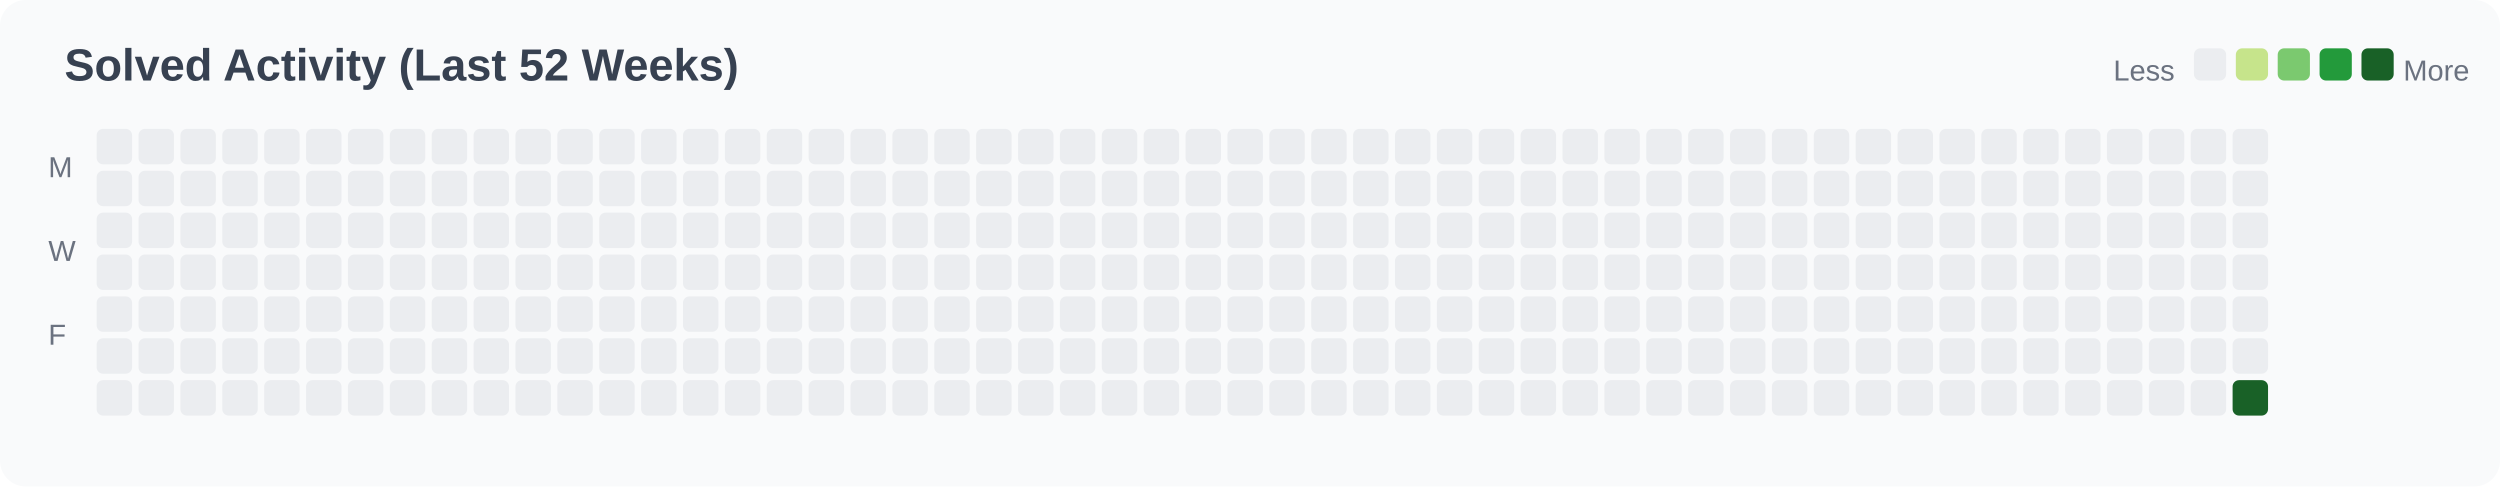
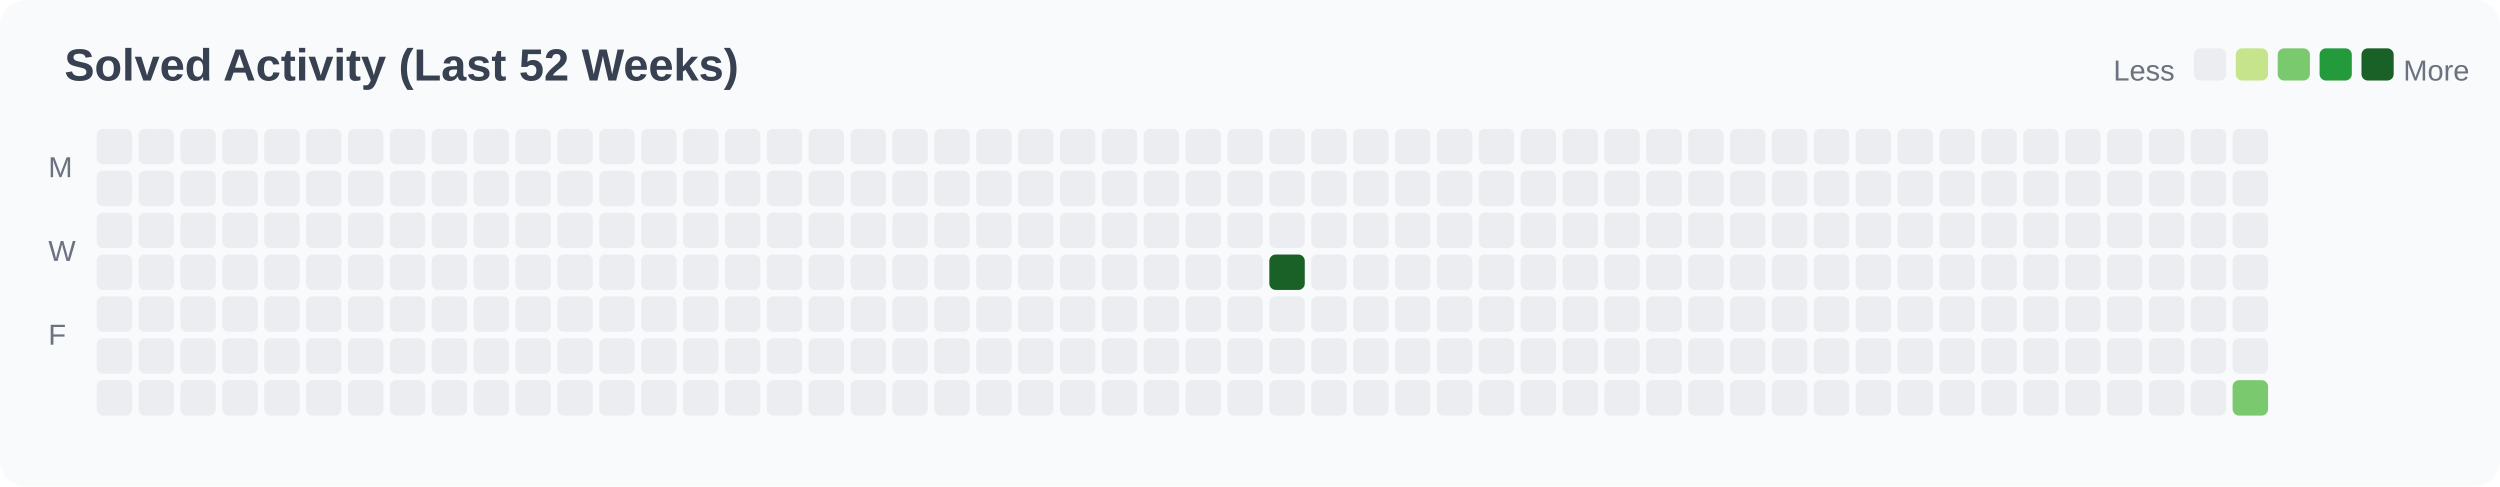
<svg xmlns="http://www.w3.org/2000/svg" width="776" height="151" viewBox="0 0 776 151">
  <style>
    .bg-panel { fill: #f9fafb; }
    .text-primary { fill: #374151; }
    .text-secondary { fill: #6b7280; }
    .activity-0 { fill: #ebedf0; }
    .activity-1 { fill: #c6e48b; }
    .activity-2 { fill: #7bc96f; }
    .activity-3 { fill: #239a3b; }
    .activity-4 { fill: #196127; }

    @media (prefers-color-scheme: dark) {
      .bg-panel { fill: #1f2937; }
      .text-primary { fill: #f9fafb; }
      .text-secondary { fill: #9ca3af; }
      .activity-0 { fill: #374151; }
      .activity-1 { fill: #365314; }
      .activity-2 { fill: #4d7c0f; }
      .activity-3 { fill: #65a30d; }
      .activity-4 { fill: #84cc16; }
    }
  </style>
  <rect width="776" height="151" class="bg-panel" rx="8" />
  <text x="20" y="25" font-family="Arial, sans-serif" font-size="14" font-weight="bold" class="text-primary">
    Solved Activity (Last 52 Weeks)
  </text>
  <text x="15" y="55" font-family="Arial, sans-serif" font-size="9" class="text-secondary">M</text>
  <text x="15" y="81" font-family="Arial, sans-serif" font-size="9" class="text-secondary">W</text>
  <text x="15" y="107" font-family="Arial, sans-serif" font-size="9" class="text-secondary">F</text>
  <rect x="30" y="40" width="11" height="11" class="activity-0" rx="2" />
  <rect x="30" y="53" width="11" height="11" class="activity-0" rx="2" />
  <rect x="30" y="66" width="11" height="11" class="activity-0" rx="2" />
  <rect x="30" y="79" width="11" height="11" class="activity-0" rx="2" />
  <rect x="30" y="92" width="11" height="11" class="activity-0" rx="2" />
  <rect x="30" y="105" width="11" height="11" class="activity-0" rx="2" />
  <rect x="30" y="118" width="11" height="11" class="activity-0" rx="2" />
  <rect x="43" y="40" width="11" height="11" class="activity-0" rx="2" />
  <rect x="43" y="53" width="11" height="11" class="activity-0" rx="2" />
  <rect x="43" y="66" width="11" height="11" class="activity-0" rx="2" />
  <rect x="43" y="79" width="11" height="11" class="activity-0" rx="2" />
  <rect x="43" y="92" width="11" height="11" class="activity-0" rx="2" />
  <rect x="43" y="105" width="11" height="11" class="activity-0" rx="2" />
  <rect x="43" y="118" width="11" height="11" class="activity-0" rx="2" />
  <rect x="56" y="40" width="11" height="11" class="activity-0" rx="2" />
  <rect x="56" y="53" width="11" height="11" class="activity-0" rx="2" />
  <rect x="56" y="66" width="11" height="11" class="activity-0" rx="2" />
  <rect x="56" y="79" width="11" height="11" class="activity-0" rx="2" />
  <rect x="56" y="92" width="11" height="11" class="activity-0" rx="2" />
  <rect x="56" y="105" width="11" height="11" class="activity-0" rx="2" />
  <rect x="56" y="118" width="11" height="11" class="activity-0" rx="2" />
  <rect x="69" y="40" width="11" height="11" class="activity-0" rx="2" />
  <rect x="69" y="53" width="11" height="11" class="activity-0" rx="2" />
  <rect x="69" y="66" width="11" height="11" class="activity-0" rx="2" />
  <rect x="69" y="79" width="11" height="11" class="activity-0" rx="2" />
  <rect x="69" y="92" width="11" height="11" class="activity-0" rx="2" />
  <rect x="69" y="105" width="11" height="11" class="activity-0" rx="2" />
  <rect x="69" y="118" width="11" height="11" class="activity-0" rx="2" />
  <rect x="82" y="40" width="11" height="11" class="activity-0" rx="2" />
  <rect x="82" y="53" width="11" height="11" class="activity-0" rx="2" />
  <rect x="82" y="66" width="11" height="11" class="activity-0" rx="2" />
  <rect x="82" y="79" width="11" height="11" class="activity-0" rx="2" />
  <rect x="82" y="92" width="11" height="11" class="activity-0" rx="2" />
  <rect x="82" y="105" width="11" height="11" class="activity-0" rx="2" />
  <rect x="82" y="118" width="11" height="11" class="activity-0" rx="2" />
  <rect x="95" y="40" width="11" height="11" class="activity-0" rx="2" />
  <rect x="95" y="53" width="11" height="11" class="activity-0" rx="2" />
  <rect x="95" y="66" width="11" height="11" class="activity-0" rx="2" />
  <rect x="95" y="79" width="11" height="11" class="activity-0" rx="2" />
  <rect x="95" y="92" width="11" height="11" class="activity-0" rx="2" />
  <rect x="95" y="105" width="11" height="11" class="activity-0" rx="2" />
  <rect x="95" y="118" width="11" height="11" class="activity-0" rx="2" />
  <rect x="108" y="40" width="11" height="11" class="activity-0" rx="2" />
  <rect x="108" y="53" width="11" height="11" class="activity-0" rx="2" />
  <rect x="108" y="66" width="11" height="11" class="activity-0" rx="2" />
  <rect x="108" y="79" width="11" height="11" class="activity-0" rx="2" />
  <rect x="108" y="92" width="11" height="11" class="activity-0" rx="2" />
  <rect x="108" y="105" width="11" height="11" class="activity-0" rx="2" />
  <rect x="108" y="118" width="11" height="11" class="activity-0" rx="2" />
  <rect x="121" y="40" width="11" height="11" class="activity-0" rx="2" />
  <rect x="121" y="53" width="11" height="11" class="activity-0" rx="2" />
  <rect x="121" y="66" width="11" height="11" class="activity-0" rx="2" />
  <rect x="121" y="79" width="11" height="11" class="activity-0" rx="2" />
  <rect x="121" y="92" width="11" height="11" class="activity-0" rx="2" />
  <rect x="121" y="105" width="11" height="11" class="activity-0" rx="2" />
  <rect x="121" y="118" width="11" height="11" class="activity-0" rx="2" />
  <rect x="134" y="40" width="11" height="11" class="activity-0" rx="2" />
  <rect x="134" y="53" width="11" height="11" class="activity-0" rx="2" />
  <rect x="134" y="66" width="11" height="11" class="activity-0" rx="2" />
  <rect x="134" y="79" width="11" height="11" class="activity-0" rx="2" />
  <rect x="134" y="92" width="11" height="11" class="activity-0" rx="2" />
  <rect x="134" y="105" width="11" height="11" class="activity-0" rx="2" />
  <rect x="134" y="118" width="11" height="11" class="activity-0" rx="2" />
  <rect x="147" y="40" width="11" height="11" class="activity-0" rx="2" />
  <rect x="147" y="53" width="11" height="11" class="activity-0" rx="2" />
  <rect x="147" y="66" width="11" height="11" class="activity-0" rx="2" />
  <rect x="147" y="79" width="11" height="11" class="activity-0" rx="2" />
  <rect x="147" y="92" width="11" height="11" class="activity-0" rx="2" />
  <rect x="147" y="105" width="11" height="11" class="activity-0" rx="2" />
  <rect x="147" y="118" width="11" height="11" class="activity-0" rx="2" />
  <rect x="160" y="40" width="11" height="11" class="activity-0" rx="2" />
  <rect x="160" y="53" width="11" height="11" class="activity-0" rx="2" />
  <rect x="160" y="66" width="11" height="11" class="activity-0" rx="2" />
  <rect x="160" y="79" width="11" height="11" class="activity-0" rx="2" />
  <rect x="160" y="92" width="11" height="11" class="activity-0" rx="2" />
  <rect x="160" y="105" width="11" height="11" class="activity-0" rx="2" />
  <rect x="160" y="118" width="11" height="11" class="activity-0" rx="2" />
  <rect x="173" y="40" width="11" height="11" class="activity-0" rx="2" />
  <rect x="173" y="53" width="11" height="11" class="activity-0" rx="2" />
  <rect x="173" y="66" width="11" height="11" class="activity-0" rx="2" />
  <rect x="173" y="79" width="11" height="11" class="activity-0" rx="2" />
  <rect x="173" y="92" width="11" height="11" class="activity-0" rx="2" />
  <rect x="173" y="105" width="11" height="11" class="activity-0" rx="2" />
  <rect x="173" y="118" width="11" height="11" class="activity-0" rx="2" />
  <rect x="186" y="40" width="11" height="11" class="activity-0" rx="2" />
  <rect x="186" y="53" width="11" height="11" class="activity-0" rx="2" />
  <rect x="186" y="66" width="11" height="11" class="activity-0" rx="2" />
  <rect x="186" y="79" width="11" height="11" class="activity-0" rx="2" />
  <rect x="186" y="92" width="11" height="11" class="activity-0" rx="2" />
  <rect x="186" y="105" width="11" height="11" class="activity-0" rx="2" />
  <rect x="186" y="118" width="11" height="11" class="activity-0" rx="2" />
  <rect x="199" y="40" width="11" height="11" class="activity-0" rx="2" />
  <rect x="199" y="53" width="11" height="11" class="activity-0" rx="2" />
  <rect x="199" y="66" width="11" height="11" class="activity-0" rx="2" />
  <rect x="199" y="79" width="11" height="11" class="activity-0" rx="2" />
  <rect x="199" y="92" width="11" height="11" class="activity-0" rx="2" />
  <rect x="199" y="105" width="11" height="11" class="activity-0" rx="2" />
  <rect x="199" y="118" width="11" height="11" class="activity-0" rx="2" />
  <rect x="212" y="40" width="11" height="11" class="activity-0" rx="2" />
  <rect x="212" y="53" width="11" height="11" class="activity-0" rx="2" />
  <rect x="212" y="66" width="11" height="11" class="activity-0" rx="2" />
  <rect x="212" y="79" width="11" height="11" class="activity-0" rx="2" />
  <rect x="212" y="92" width="11" height="11" class="activity-0" rx="2" />
  <rect x="212" y="105" width="11" height="11" class="activity-0" rx="2" />
  <rect x="212" y="118" width="11" height="11" class="activity-0" rx="2" />
  <rect x="225" y="40" width="11" height="11" class="activity-0" rx="2" />
  <rect x="225" y="53" width="11" height="11" class="activity-0" rx="2" />
  <rect x="225" y="66" width="11" height="11" class="activity-0" rx="2" />
  <rect x="225" y="79" width="11" height="11" class="activity-0" rx="2" />
  <rect x="225" y="92" width="11" height="11" class="activity-0" rx="2" />
  <rect x="225" y="105" width="11" height="11" class="activity-0" rx="2" />
  <rect x="225" y="118" width="11" height="11" class="activity-0" rx="2" />
  <rect x="238" y="40" width="11" height="11" class="activity-0" rx="2" />
  <rect x="238" y="53" width="11" height="11" class="activity-0" rx="2" />
  <rect x="238" y="66" width="11" height="11" class="activity-0" rx="2" />
  <rect x="238" y="79" width="11" height="11" class="activity-0" rx="2" />
  <rect x="238" y="92" width="11" height="11" class="activity-0" rx="2" />
  <rect x="238" y="105" width="11" height="11" class="activity-0" rx="2" />
  <rect x="238" y="118" width="11" height="11" class="activity-0" rx="2" />
  <rect x="251" y="40" width="11" height="11" class="activity-0" rx="2" />
  <rect x="251" y="53" width="11" height="11" class="activity-0" rx="2" />
  <rect x="251" y="66" width="11" height="11" class="activity-0" rx="2" />
  <rect x="251" y="79" width="11" height="11" class="activity-0" rx="2" />
  <rect x="251" y="92" width="11" height="11" class="activity-0" rx="2" />
  <rect x="251" y="105" width="11" height="11" class="activity-0" rx="2" />
  <rect x="251" y="118" width="11" height="11" class="activity-0" rx="2" />
  <rect x="264" y="40" width="11" height="11" class="activity-0" rx="2" />
  <rect x="264" y="53" width="11" height="11" class="activity-0" rx="2" />
  <rect x="264" y="66" width="11" height="11" class="activity-0" rx="2" />
  <rect x="264" y="79" width="11" height="11" class="activity-0" rx="2" />
  <rect x="264" y="92" width="11" height="11" class="activity-0" rx="2" />
  <rect x="264" y="105" width="11" height="11" class="activity-0" rx="2" />
  <rect x="264" y="118" width="11" height="11" class="activity-0" rx="2" />
  <rect x="277" y="40" width="11" height="11" class="activity-0" rx="2" />
  <rect x="277" y="53" width="11" height="11" class="activity-0" rx="2" />
  <rect x="277" y="66" width="11" height="11" class="activity-0" rx="2" />
  <rect x="277" y="79" width="11" height="11" class="activity-0" rx="2" />
  <rect x="277" y="92" width="11" height="11" class="activity-0" rx="2" />
  <rect x="277" y="105" width="11" height="11" class="activity-0" rx="2" />
  <rect x="277" y="118" width="11" height="11" class="activity-0" rx="2" />
  <rect x="290" y="40" width="11" height="11" class="activity-0" rx="2" />
  <rect x="290" y="53" width="11" height="11" class="activity-0" rx="2" />
  <rect x="290" y="66" width="11" height="11" class="activity-0" rx="2" />
  <rect x="290" y="79" width="11" height="11" class="activity-0" rx="2" />
  <rect x="290" y="92" width="11" height="11" class="activity-0" rx="2" />
  <rect x="290" y="105" width="11" height="11" class="activity-0" rx="2" />
  <rect x="290" y="118" width="11" height="11" class="activity-0" rx="2" />
  <rect x="303" y="40" width="11" height="11" class="activity-0" rx="2" />
  <rect x="303" y="53" width="11" height="11" class="activity-0" rx="2" />
  <rect x="303" y="66" width="11" height="11" class="activity-0" rx="2" />
  <rect x="303" y="79" width="11" height="11" class="activity-0" rx="2" />
  <rect x="303" y="92" width="11" height="11" class="activity-0" rx="2" />
  <rect x="303" y="105" width="11" height="11" class="activity-0" rx="2" />
  <rect x="303" y="118" width="11" height="11" class="activity-0" rx="2" />
  <rect x="316" y="40" width="11" height="11" class="activity-0" rx="2" />
  <rect x="316" y="53" width="11" height="11" class="activity-0" rx="2" />
  <rect x="316" y="66" width="11" height="11" class="activity-0" rx="2" />
  <rect x="316" y="79" width="11" height="11" class="activity-0" rx="2" />
  <rect x="316" y="92" width="11" height="11" class="activity-0" rx="2" />
  <rect x="316" y="105" width="11" height="11" class="activity-0" rx="2" />
  <rect x="316" y="118" width="11" height="11" class="activity-0" rx="2" />
  <rect x="329" y="40" width="11" height="11" class="activity-0" rx="2" />
  <rect x="329" y="53" width="11" height="11" class="activity-0" rx="2" />
  <rect x="329" y="66" width="11" height="11" class="activity-0" rx="2" />
  <rect x="329" y="79" width="11" height="11" class="activity-0" rx="2" />
  <rect x="329" y="92" width="11" height="11" class="activity-0" rx="2" />
  <rect x="329" y="105" width="11" height="11" class="activity-0" rx="2" />
  <rect x="329" y="118" width="11" height="11" class="activity-0" rx="2" />
  <rect x="342" y="40" width="11" height="11" class="activity-0" rx="2" />
  <rect x="342" y="53" width="11" height="11" class="activity-0" rx="2" />
  <rect x="342" y="66" width="11" height="11" class="activity-0" rx="2" />
  <rect x="342" y="79" width="11" height="11" class="activity-0" rx="2" />
  <rect x="342" y="92" width="11" height="11" class="activity-0" rx="2" />
  <rect x="342" y="105" width="11" height="11" class="activity-0" rx="2" />
  <rect x="342" y="118" width="11" height="11" class="activity-0" rx="2" />
  <rect x="355" y="40" width="11" height="11" class="activity-0" rx="2" />
  <rect x="355" y="53" width="11" height="11" class="activity-0" rx="2" />
  <rect x="355" y="66" width="11" height="11" class="activity-0" rx="2" />
  <rect x="355" y="79" width="11" height="11" class="activity-0" rx="2" />
  <rect x="355" y="92" width="11" height="11" class="activity-0" rx="2" />
  <rect x="355" y="105" width="11" height="11" class="activity-0" rx="2" />
  <rect x="355" y="118" width="11" height="11" class="activity-0" rx="2" />
  <rect x="368" y="40" width="11" height="11" class="activity-0" rx="2" />
  <rect x="368" y="53" width="11" height="11" class="activity-0" rx="2" />
  <rect x="368" y="66" width="11" height="11" class="activity-0" rx="2" />
  <rect x="368" y="79" width="11" height="11" class="activity-0" rx="2" />
  <rect x="368" y="92" width="11" height="11" class="activity-0" rx="2" />
  <rect x="368" y="105" width="11" height="11" class="activity-0" rx="2" />
  <rect x="368" y="118" width="11" height="11" class="activity-0" rx="2" />
  <rect x="381" y="40" width="11" height="11" class="activity-0" rx="2" />
  <rect x="381" y="53" width="11" height="11" class="activity-0" rx="2" />
  <rect x="381" y="66" width="11" height="11" class="activity-0" rx="2" />
  <rect x="381" y="79" width="11" height="11" class="activity-0" rx="2" />
  <rect x="381" y="92" width="11" height="11" class="activity-0" rx="2" />
  <rect x="381" y="105" width="11" height="11" class="activity-0" rx="2" />
  <rect x="381" y="118" width="11" height="11" class="activity-0" rx="2" />
  <rect x="394" y="40" width="11" height="11" class="activity-0" rx="2" />
  <rect x="394" y="53" width="11" height="11" class="activity-0" rx="2" />
  <rect x="394" y="66" width="11" height="11" class="activity-0" rx="2" />
-   <rect x="394" y="79" width="11" height="11" class="activity-0" rx="2" />
+   <rect x="394" y="79" width="11" height="11" class="activity-4" rx="2" />
  <rect x="394" y="92" width="11" height="11" class="activity-0" rx="2" />
  <rect x="394" y="105" width="11" height="11" class="activity-0" rx="2" />
  <rect x="394" y="118" width="11" height="11" class="activity-0" rx="2" />
  <rect x="407" y="40" width="11" height="11" class="activity-0" rx="2" />
  <rect x="407" y="53" width="11" height="11" class="activity-0" rx="2" />
  <rect x="407" y="66" width="11" height="11" class="activity-0" rx="2" />
  <rect x="407" y="79" width="11" height="11" class="activity-0" rx="2" />
  <rect x="407" y="92" width="11" height="11" class="activity-0" rx="2" />
  <rect x="407" y="105" width="11" height="11" class="activity-0" rx="2" />
  <rect x="407" y="118" width="11" height="11" class="activity-0" rx="2" />
  <rect x="420" y="40" width="11" height="11" class="activity-0" rx="2" />
  <rect x="420" y="53" width="11" height="11" class="activity-0" rx="2" />
  <rect x="420" y="66" width="11" height="11" class="activity-0" rx="2" />
  <rect x="420" y="79" width="11" height="11" class="activity-0" rx="2" />
  <rect x="420" y="92" width="11" height="11" class="activity-0" rx="2" />
  <rect x="420" y="105" width="11" height="11" class="activity-0" rx="2" />
  <rect x="420" y="118" width="11" height="11" class="activity-0" rx="2" />
  <rect x="433" y="40" width="11" height="11" class="activity-0" rx="2" />
  <rect x="433" y="53" width="11" height="11" class="activity-0" rx="2" />
  <rect x="433" y="66" width="11" height="11" class="activity-0" rx="2" />
  <rect x="433" y="79" width="11" height="11" class="activity-0" rx="2" />
  <rect x="433" y="92" width="11" height="11" class="activity-0" rx="2" />
  <rect x="433" y="105" width="11" height="11" class="activity-0" rx="2" />
  <rect x="433" y="118" width="11" height="11" class="activity-0" rx="2" />
  <rect x="446" y="40" width="11" height="11" class="activity-0" rx="2" />
  <rect x="446" y="53" width="11" height="11" class="activity-0" rx="2" />
  <rect x="446" y="66" width="11" height="11" class="activity-0" rx="2" />
  <rect x="446" y="79" width="11" height="11" class="activity-0" rx="2" />
  <rect x="446" y="92" width="11" height="11" class="activity-0" rx="2" />
  <rect x="446" y="105" width="11" height="11" class="activity-0" rx="2" />
  <rect x="446" y="118" width="11" height="11" class="activity-0" rx="2" />
  <rect x="459" y="40" width="11" height="11" class="activity-0" rx="2" />
  <rect x="459" y="53" width="11" height="11" class="activity-0" rx="2" />
  <rect x="459" y="66" width="11" height="11" class="activity-0" rx="2" />
  <rect x="459" y="79" width="11" height="11" class="activity-0" rx="2" />
  <rect x="459" y="92" width="11" height="11" class="activity-0" rx="2" />
  <rect x="459" y="105" width="11" height="11" class="activity-0" rx="2" />
  <rect x="459" y="118" width="11" height="11" class="activity-0" rx="2" />
  <rect x="472" y="40" width="11" height="11" class="activity-0" rx="2" />
  <rect x="472" y="53" width="11" height="11" class="activity-0" rx="2" />
  <rect x="472" y="66" width="11" height="11" class="activity-0" rx="2" />
  <rect x="472" y="79" width="11" height="11" class="activity-0" rx="2" />
  <rect x="472" y="92" width="11" height="11" class="activity-0" rx="2" />
  <rect x="472" y="105" width="11" height="11" class="activity-0" rx="2" />
  <rect x="472" y="118" width="11" height="11" class="activity-0" rx="2" />
  <rect x="485" y="40" width="11" height="11" class="activity-0" rx="2" />
  <rect x="485" y="53" width="11" height="11" class="activity-0" rx="2" />
  <rect x="485" y="66" width="11" height="11" class="activity-0" rx="2" />
  <rect x="485" y="79" width="11" height="11" class="activity-0" rx="2" />
  <rect x="485" y="92" width="11" height="11" class="activity-0" rx="2" />
  <rect x="485" y="105" width="11" height="11" class="activity-0" rx="2" />
  <rect x="485" y="118" width="11" height="11" class="activity-0" rx="2" />
  <rect x="498" y="40" width="11" height="11" class="activity-0" rx="2" />
  <rect x="498" y="53" width="11" height="11" class="activity-0" rx="2" />
  <rect x="498" y="66" width="11" height="11" class="activity-0" rx="2" />
  <rect x="498" y="79" width="11" height="11" class="activity-0" rx="2" />
  <rect x="498" y="92" width="11" height="11" class="activity-0" rx="2" />
  <rect x="498" y="105" width="11" height="11" class="activity-0" rx="2" />
  <rect x="498" y="118" width="11" height="11" class="activity-0" rx="2" />
  <rect x="511" y="40" width="11" height="11" class="activity-0" rx="2" />
  <rect x="511" y="53" width="11" height="11" class="activity-0" rx="2" />
  <rect x="511" y="66" width="11" height="11" class="activity-0" rx="2" />
  <rect x="511" y="79" width="11" height="11" class="activity-0" rx="2" />
  <rect x="511" y="92" width="11" height="11" class="activity-0" rx="2" />
  <rect x="511" y="105" width="11" height="11" class="activity-0" rx="2" />
  <rect x="511" y="118" width="11" height="11" class="activity-0" rx="2" />
  <rect x="524" y="40" width="11" height="11" class="activity-0" rx="2" />
  <rect x="524" y="53" width="11" height="11" class="activity-0" rx="2" />
  <rect x="524" y="66" width="11" height="11" class="activity-0" rx="2" />
  <rect x="524" y="79" width="11" height="11" class="activity-0" rx="2" />
  <rect x="524" y="92" width="11" height="11" class="activity-0" rx="2" />
  <rect x="524" y="105" width="11" height="11" class="activity-0" rx="2" />
  <rect x="524" y="118" width="11" height="11" class="activity-0" rx="2" />
  <rect x="537" y="40" width="11" height="11" class="activity-0" rx="2" />
  <rect x="537" y="53" width="11" height="11" class="activity-0" rx="2" />
  <rect x="537" y="66" width="11" height="11" class="activity-0" rx="2" />
  <rect x="537" y="79" width="11" height="11" class="activity-0" rx="2" />
  <rect x="537" y="92" width="11" height="11" class="activity-0" rx="2" />
  <rect x="537" y="105" width="11" height="11" class="activity-0" rx="2" />
  <rect x="537" y="118" width="11" height="11" class="activity-0" rx="2" />
  <rect x="550" y="40" width="11" height="11" class="activity-0" rx="2" />
  <rect x="550" y="53" width="11" height="11" class="activity-0" rx="2" />
  <rect x="550" y="66" width="11" height="11" class="activity-0" rx="2" />
  <rect x="550" y="79" width="11" height="11" class="activity-0" rx="2" />
  <rect x="550" y="92" width="11" height="11" class="activity-0" rx="2" />
  <rect x="550" y="105" width="11" height="11" class="activity-0" rx="2" />
  <rect x="550" y="118" width="11" height="11" class="activity-0" rx="2" />
  <rect x="563" y="40" width="11" height="11" class="activity-0" rx="2" />
  <rect x="563" y="53" width="11" height="11" class="activity-0" rx="2" />
  <rect x="563" y="66" width="11" height="11" class="activity-0" rx="2" />
  <rect x="563" y="79" width="11" height="11" class="activity-0" rx="2" />
  <rect x="563" y="92" width="11" height="11" class="activity-0" rx="2" />
  <rect x="563" y="105" width="11" height="11" class="activity-0" rx="2" />
  <rect x="563" y="118" width="11" height="11" class="activity-0" rx="2" />
  <rect x="576" y="40" width="11" height="11" class="activity-0" rx="2" />
  <rect x="576" y="53" width="11" height="11" class="activity-0" rx="2" />
  <rect x="576" y="66" width="11" height="11" class="activity-0" rx="2" />
  <rect x="576" y="79" width="11" height="11" class="activity-0" rx="2" />
  <rect x="576" y="92" width="11" height="11" class="activity-0" rx="2" />
  <rect x="576" y="105" width="11" height="11" class="activity-0" rx="2" />
  <rect x="576" y="118" width="11" height="11" class="activity-0" rx="2" />
  <rect x="589" y="40" width="11" height="11" class="activity-0" rx="2" />
  <rect x="589" y="53" width="11" height="11" class="activity-0" rx="2" />
  <rect x="589" y="66" width="11" height="11" class="activity-0" rx="2" />
  <rect x="589" y="79" width="11" height="11" class="activity-0" rx="2" />
  <rect x="589" y="92" width="11" height="11" class="activity-0" rx="2" />
  <rect x="589" y="105" width="11" height="11" class="activity-0" rx="2" />
  <rect x="589" y="118" width="11" height="11" class="activity-0" rx="2" />
  <rect x="602" y="40" width="11" height="11" class="activity-0" rx="2" />
  <rect x="602" y="53" width="11" height="11" class="activity-0" rx="2" />
  <rect x="602" y="66" width="11" height="11" class="activity-0" rx="2" />
  <rect x="602" y="79" width="11" height="11" class="activity-0" rx="2" />
  <rect x="602" y="92" width="11" height="11" class="activity-0" rx="2" />
  <rect x="602" y="105" width="11" height="11" class="activity-0" rx="2" />
  <rect x="602" y="118" width="11" height="11" class="activity-0" rx="2" />
  <rect x="615" y="40" width="11" height="11" class="activity-0" rx="2" />
  <rect x="615" y="53" width="11" height="11" class="activity-0" rx="2" />
  <rect x="615" y="66" width="11" height="11" class="activity-0" rx="2" />
  <rect x="615" y="79" width="11" height="11" class="activity-0" rx="2" />
  <rect x="615" y="92" width="11" height="11" class="activity-0" rx="2" />
  <rect x="615" y="105" width="11" height="11" class="activity-0" rx="2" />
  <rect x="615" y="118" width="11" height="11" class="activity-0" rx="2" />
  <rect x="628" y="40" width="11" height="11" class="activity-0" rx="2" />
  <rect x="628" y="53" width="11" height="11" class="activity-0" rx="2" />
  <rect x="628" y="66" width="11" height="11" class="activity-0" rx="2" />
  <rect x="628" y="79" width="11" height="11" class="activity-0" rx="2" />
  <rect x="628" y="92" width="11" height="11" class="activity-0" rx="2" />
  <rect x="628" y="105" width="11" height="11" class="activity-0" rx="2" />
  <rect x="628" y="118" width="11" height="11" class="activity-0" rx="2" />
  <rect x="641" y="40" width="11" height="11" class="activity-0" rx="2" />
  <rect x="641" y="53" width="11" height="11" class="activity-0" rx="2" />
  <rect x="641" y="66" width="11" height="11" class="activity-0" rx="2" />
  <rect x="641" y="79" width="11" height="11" class="activity-0" rx="2" />
  <rect x="641" y="92" width="11" height="11" class="activity-0" rx="2" />
  <rect x="641" y="105" width="11" height="11" class="activity-0" rx="2" />
  <rect x="641" y="118" width="11" height="11" class="activity-0" rx="2" />
  <rect x="654" y="40" width="11" height="11" class="activity-0" rx="2" />
  <rect x="654" y="53" width="11" height="11" class="activity-0" rx="2" />
  <rect x="654" y="66" width="11" height="11" class="activity-0" rx="2" />
  <rect x="654" y="79" width="11" height="11" class="activity-0" rx="2" />
  <rect x="654" y="92" width="11" height="11" class="activity-0" rx="2" />
  <rect x="654" y="105" width="11" height="11" class="activity-0" rx="2" />
  <rect x="654" y="118" width="11" height="11" class="activity-0" rx="2" />
  <rect x="667" y="40" width="11" height="11" class="activity-0" rx="2" />
  <rect x="667" y="53" width="11" height="11" class="activity-0" rx="2" />
  <rect x="667" y="66" width="11" height="11" class="activity-0" rx="2" />
  <rect x="667" y="79" width="11" height="11" class="activity-0" rx="2" />
  <rect x="667" y="92" width="11" height="11" class="activity-0" rx="2" />
  <rect x="667" y="105" width="11" height="11" class="activity-0" rx="2" />
  <rect x="667" y="118" width="11" height="11" class="activity-0" rx="2" />
  <rect x="680" y="40" width="11" height="11" class="activity-0" rx="2" />
  <rect x="680" y="53" width="11" height="11" class="activity-0" rx="2" />
  <rect x="680" y="66" width="11" height="11" class="activity-0" rx="2" />
  <rect x="680" y="79" width="11" height="11" class="activity-0" rx="2" />
  <rect x="680" y="92" width="11" height="11" class="activity-0" rx="2" />
  <rect x="680" y="105" width="11" height="11" class="activity-0" rx="2" />
  <rect x="680" y="118" width="11" height="11" class="activity-0" rx="2" />
  <rect x="693" y="40" width="11" height="11" class="activity-0" rx="2" />
  <rect x="693" y="53" width="11" height="11" class="activity-0" rx="2" />
  <rect x="693" y="66" width="11" height="11" class="activity-0" rx="2" />
  <rect x="693" y="79" width="11" height="11" class="activity-0" rx="2" />
  <rect x="693" y="92" width="11" height="11" class="activity-0" rx="2" />
  <rect x="693" y="105" width="11" height="11" class="activity-0" rx="2" />
-   <rect x="693" y="118" width="11" height="11" class="activity-4" rx="2" />
+   <rect x="693" y="118" width="11" height="11" class="activity-2" rx="2" />
  <text x="656" y="25" font-family="Arial, sans-serif" font-size="9" class="text-secondary">Less</text>
  <rect x="681" y="15" width="10" height="10" class="activity-0" rx="2" />
  <rect x="694" y="15" width="10" height="10" class="activity-1" rx="2" />
  <rect x="707" y="15" width="10" height="10" class="activity-2" rx="2" />
  <rect x="720" y="15" width="10" height="10" class="activity-3" rx="2" />
  <rect x="733" y="15" width="10" height="10" class="activity-4" rx="2" />
  <text x="746" y="25" font-family="Arial, sans-serif" font-size="9" class="text-secondary">More</text>
</svg>
